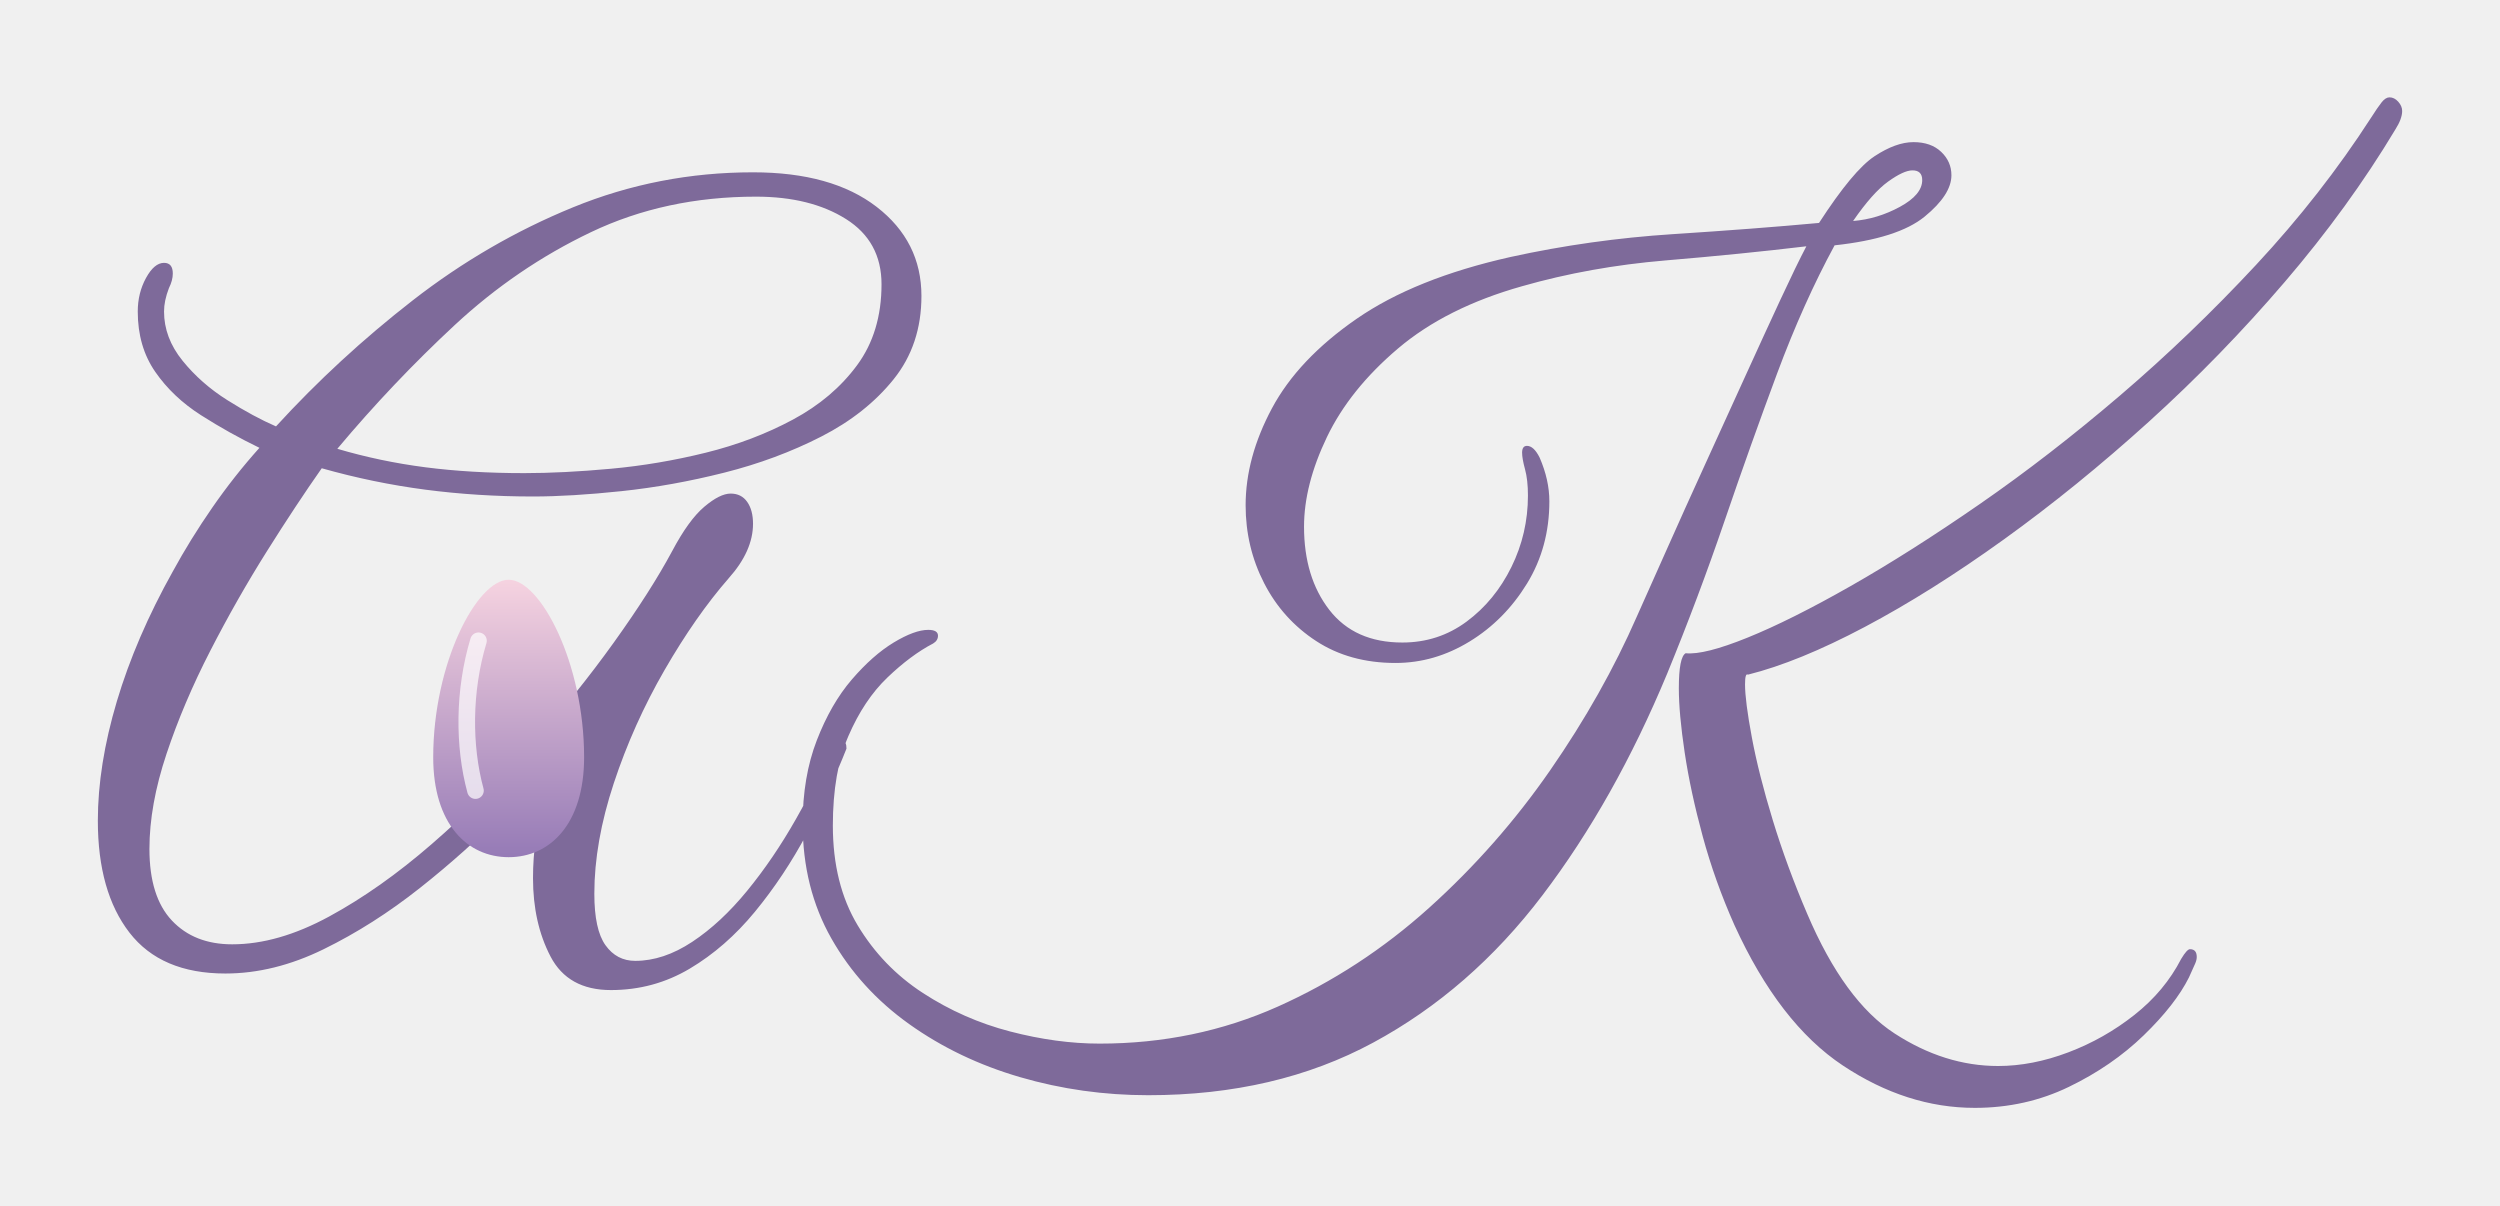
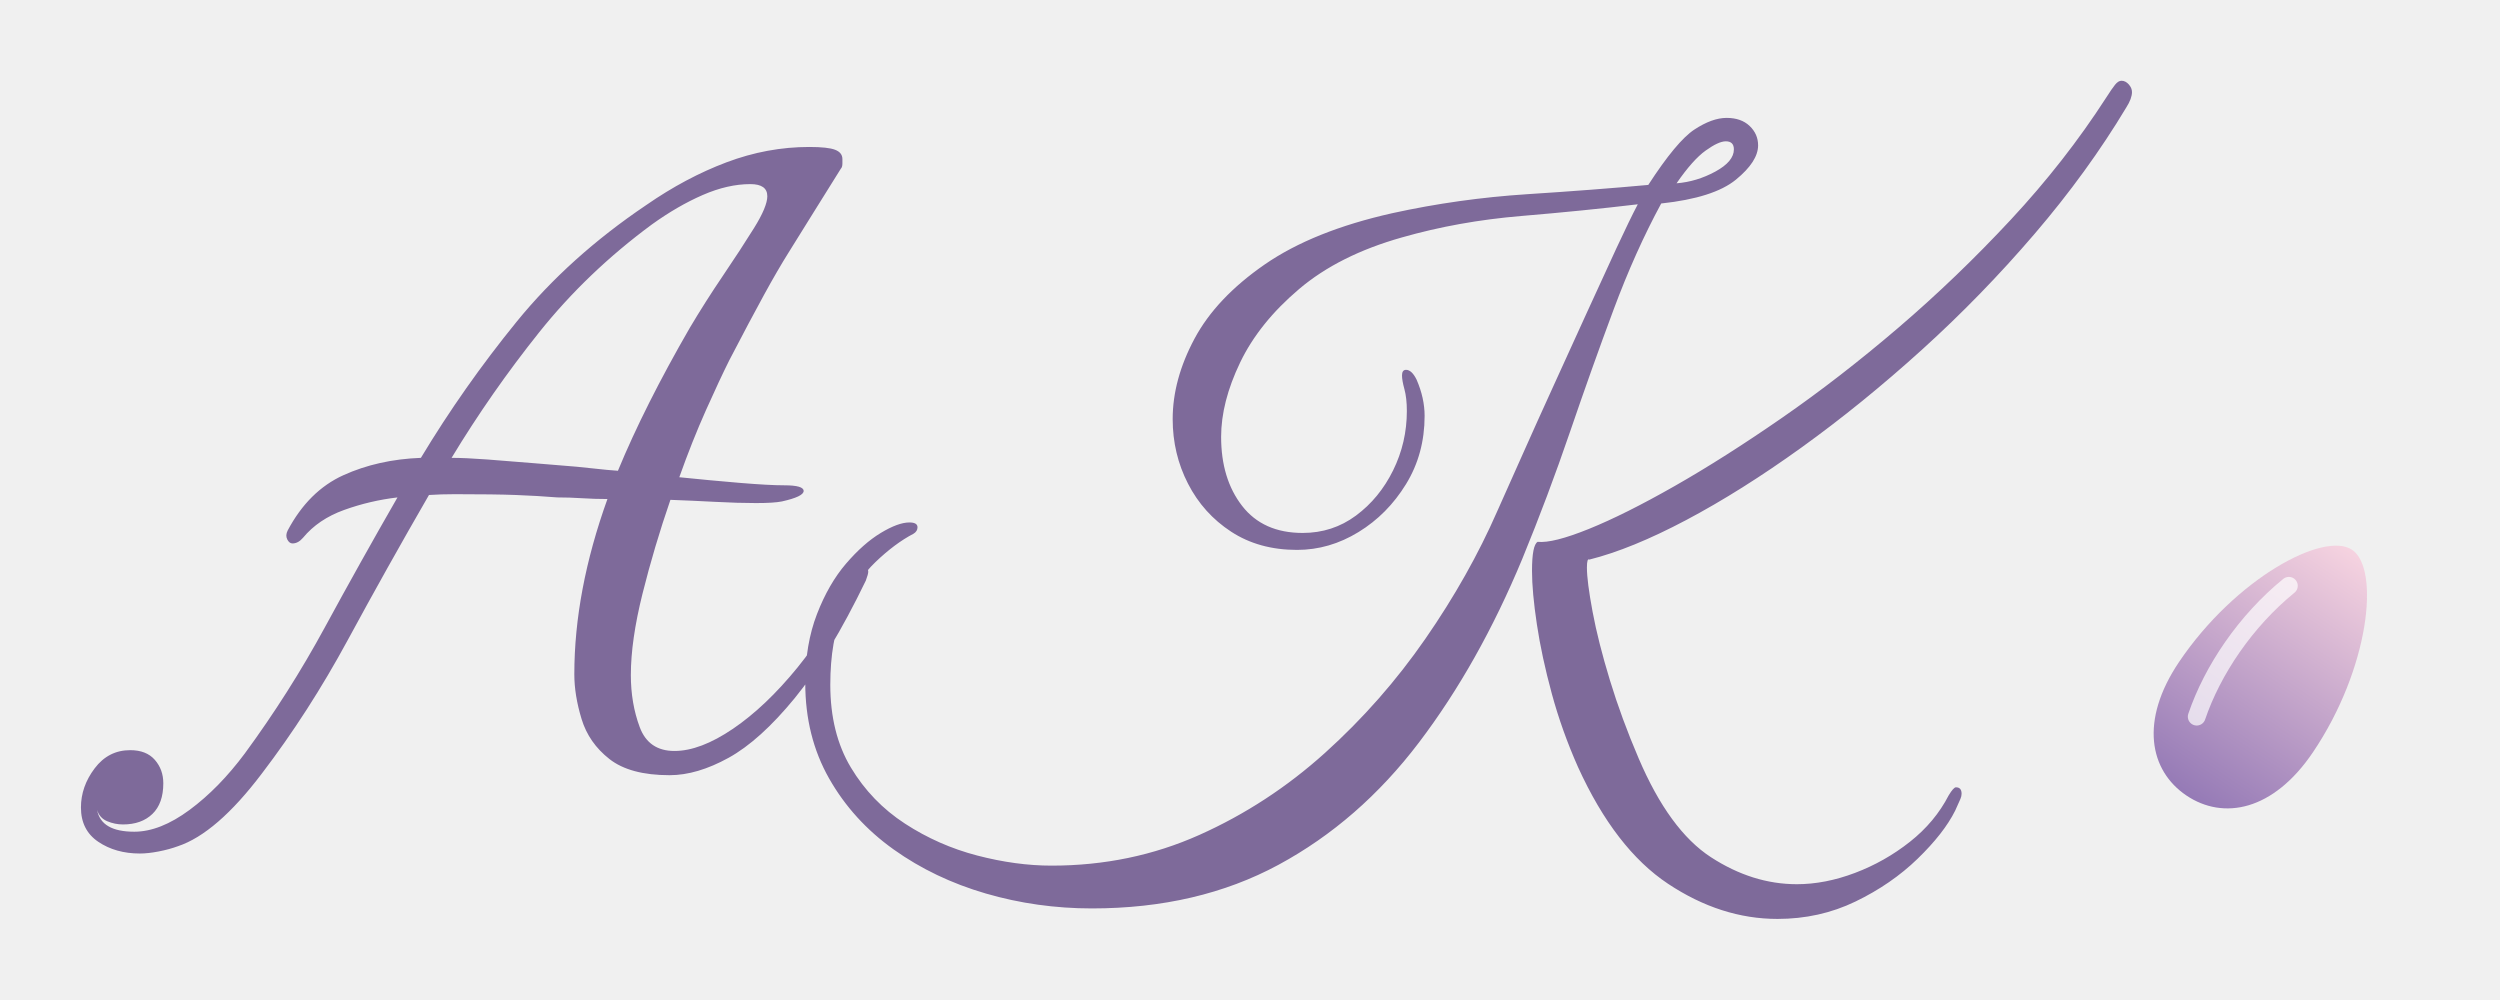
- <svg xmlns="http://www.w3.org/2000/svg" viewBox="-82 -953 2567 1238" width="1284" height="619">
+ <svg xmlns="http://www.w3.org/2000/svg" viewBox="-300 -953 3095.52 1238" width="1548" height="619">
  <defs>
-     <linearGradient id="nail6" x1="0" y1="0" x2="0" y2="1">
+     <linearGradient id="nail8" x1="0" y1="0" x2="0" y2="1">
      <stop offset="0" stop-color="#F6D3E0" />
      <stop offset="1" stop-color="#957AB6" />
    </linearGradient>
  </defs>
-   <path d="M545 64L545 64Q501 64 483 29.50Q465-5 465-51L465-51Q465-92 476.50-132Q488-172 504-193L504-193Q477-161 437-120Q397-79 349-41Q301-3 250 22Q199 47 149 47L149 47Q83 47 50.50 5Q18-37 18-110L18-110Q18-167 37.50-232.50Q57-298 95-366L95-366Q113-399 135.50-431.50Q158-464 184-493L184-493Q153-508 124-526.50Q95-545 77-571Q59-597 59-633L59-633Q59-652 67.50-667.50Q76-683 86-683L86-683Q95-683 95-672L95-672Q95-665 91-657L91-657Q86-644 86-633L86-633Q86-606 105-582.50Q124-559 151-542Q178-525 201-515L201-515Q265-585 341.50-644.50Q418-704 506-740Q594-776 691-776L691-776Q772-776 818-740.50Q864-705 864-649L864-649Q864-599 835.50-563.50Q807-528 761-504.50Q715-481 661.50-467.50Q608-454 556-448.50Q504-443 465-443L465-443Q408-443 354.50-450Q301-457 248-472L248-472Q222-435 191.50-386.50Q161-338 133.50-284.50Q106-231 88.50-178.50Q71-126 71-81L71-81Q71-32 94-7.50Q117 17 156 17L156 17Q203 17 255.50-11.50Q308-40 361-86Q414-132 462-186Q510-240 548-293Q586-346 608-387L608-387Q625-419 641-432.50Q657-446 668-446L668-446Q679-446 685-437.50Q691-429 691-415L691-415Q691-387 666-359L666-359Q632-320 600-264.50Q568-209 548-148.50Q528-88 528-35L528-35Q528 2 539.50 18Q551 34 570 34L570 34Q599 34 628.50 14.50Q658-5 685-38Q712-71 735-111.50Q758-152 775-193L775-193Q780-193 783.50-192Q787-191 787-184L787-184Q770-141 746.50-97Q723-53 693-16.50Q663 20 626 42Q589 64 545 64ZM456-467L456-467Q496-467 545-471.50Q594-476 642.50-488Q691-500 732-522Q773-544 798-578Q823-612 823-661L823-661Q823-705 786.50-728Q750-751 694-751L694-751Q601-751 524.50-714.50Q448-678 384.50-619Q321-560 264-492L264-492Q308-479 354.50-473Q401-467 456-467ZM1946 185L1946 185Q1876 185 1810.50 141.50Q1745 98 1699-3L1699-3Q1679-48 1666.50-94Q1654-140 1648-180Q1642-220 1642-246L1642-246Q1642-278 1649-282L1649-282Q1668-280 1712.50-298Q1757-316 1818.50-351Q1880-386 1951.50-435.50Q2023-485 2095.50-547Q2168-609 2235-681Q2302-753 2353-832L2353-832Q2360-843 2364-848Q2368-853 2372-853L2372-853Q2377-853 2381-848.50Q2385-844 2385-839L2385-839Q2385-831 2378-820L2378-820Q2330-740 2264.50-663.50Q2199-587 2125-520Q2051-453 1976-399Q1901-345 1833-309Q1765-273 1713-260L1713-260Q1710-262 1710-250L1710-250Q1710-233 1717-195.50Q1724-158 1738.50-110.50Q1753-63 1774-14L1774-14Q1812 75 1863.50 108.50Q1915 142 1970 142L1970 142Q2005 142 2042 128Q2079 114 2110 89.50Q2141 65 2158 32L2158 32Q2164 22 2167 22L2167 22Q2174 22 2174 30L2174 30Q2174 33 2172.50 36.50Q2171 40 2166 51L2166 51Q2152 79 2119.50 110.50Q2087 142 2042.50 163.50Q1998 185 1946 185ZM1097 172L1097 172Q1029 172 965.50 153.50Q902 135 851.50 99Q801 63 771.50 11Q742-41 742-107L742-107Q742-155 756.50-192.50Q771-230 792.50-255Q814-280 835.50-293Q857-306 871-306L871-306Q881-306 881-300L881-300Q881-295 876-292L876-292Q853-280 829-257Q805-234 789-197Q773-160 773-105L773-105Q773-45 798.50-2.50Q824 40 865.50 67Q907 94 955 106.50Q1003 119 1047 119L1047 119Q1145 119 1230 81Q1315 43 1385.50-20.50Q1456-84 1510-162Q1564-240 1599-320L1599-320Q1612-349 1630-389.50Q1648-430 1669-476Q1690-522 1710-566Q1730-610 1746.50-645.50Q1763-681 1773-700L1773-700Q1706-692 1628.50-685.50Q1551-679 1481-659L1481-659Q1403-637 1353.50-595Q1304-553 1280.50-504Q1257-455 1257-412L1257-412Q1257-360 1283-326.50Q1309-293 1358-293L1358-293Q1395-293 1424-314.50Q1453-336 1470-370.50Q1487-405 1487-444L1487-444Q1487-460 1484-471Q1481-482 1481-488L1481-488Q1481-495 1486-495L1486-495Q1493-495 1499-483L1499-483Q1509-460 1509-438L1509-438Q1509-391 1486-353.50Q1463-316 1427-294Q1391-272 1351-272L1351-272Q1304-272 1269.50-294.50Q1235-317 1216-354Q1197-391 1197-434L1197-434Q1197-483 1224-533.50Q1251-584 1311-625.50Q1371-667 1469-689L1469-689Q1551-707 1636-712.50Q1721-718 1786-724L1786-724Q1821-778 1843-792.50Q1865-807 1883-807L1883-807Q1901-807 1911.50-797Q1922-787 1922-773L1922-773Q1922-753 1894.50-730.50Q1867-708 1802-701L1802-701Q1770-642 1743-569.50Q1716-497 1689-418Q1662-339 1630-261L1630-261Q1576-131 1502-33.50Q1428 64 1328 118Q1228 172 1097 172ZM1821-726L1821-726Q1846-728 1869-740.50Q1892-753 1892-768L1892-768Q1892-778 1882-778L1882-778Q1873-778 1857-766.50Q1841-755 1821-726Z" fill="#7E6A9A" />
-   <g transform="translate(440 -215) rotate(0)">
-     <path d="M0,-142.5 C32.55,-142.5 77.5,-57 77.5,39.9 C77.5,108.3 42.63,142.5 0,142.5 C-42.63,142.5 -77.5,108.3 -77.5,39.9 C-77.5,-57 -32.55,-142.5 0,-142.5 Z" fill="url(#nail6)" />
-     <path d="M-31,-79.8 C-46.5,-28.5 -46.5,28.5 -34.1,74.1" fill="none" stroke="#FFFFFF" stroke-opacity=".7" stroke-width="17.05" stroke-linecap="round" />
+   <path d="M671-352L671-352Q695-352 695-345L695-345Q695-338 668-332L668-332Q658-330 636-330Q614-330 585.50-331.50Q557-333 530-334L530-334Q510-276 495.50-218Q481-160 481-117L481-117Q481-82 492-52.50Q503-23 535-23L535-23Q567-23 607.50-50.50Q648-78 687.50-126.50Q727-175 754-238L754-238Q761-251 770-251L770-251Q775-251 775-245L775-245Q775-242 772-234L772-234Q727-141 684-88.50Q641-36 602-14.50Q563 7 529 7L529 7Q480 7 454.50-13Q429-33 420-62.50Q411-92 411-118L411-118Q411-221 452-335L452-335Q436-335 420.50-336Q405-337 390-337L390-337Q365-339 338.50-340Q312-341 263-341L263-341Q246-341 231-340L231-340Q179-250 130.50-160.50Q82-71 24 5L24 5Q-32 79-80 95L-80 95Q-91 99-104 101.50Q-117 104-127 104L-127 104Q-157 104-178.50 89.50Q-200 75-200 47L-200 47Q-200 21-183-1.50Q-166-24-139-24L-139-24Q-119-24-108.50-12Q-98 0-98 17L-98 17Q-98 42-111.50 55Q-125 68-148 68L-148 68Q-158 68-167.50 64Q-177 60-180 50L-180 50Q-175 77-134 77L-134 77Q-102 77-65.50 50Q-29 23 3-20L3-20Q58-95 102-176Q146-257 192-337L192-337Q158-333 126-321.50Q94-310 75-287L75-287Q69-280 62-280L62-280Q58-280 55.50-285Q53-290 56-296L56-296Q82-345 125-364.50Q168-384 221-386L221-386Q274-474 339.50-554.50Q405-635 500-699L500-699Q549-733 599.50-752Q650-771 702-771L702-771Q725-771 734-767.50Q743-764 743-756L743-756Q743-755 743-750.50Q743-746 741-744L741-744Q719-709 704.50-685.50Q690-662 676.50-640.50Q663-619 646-588Q629-557 603-507L603-507Q591-483 574-445Q557-407 541-362L541-362Q580-358 616-355Q652-352 671-352ZM650-710L650-710Q650-725 629-725L629-725Q601-725 570-711.50Q539-698 507-675L507-675Q427-616 367.50-541.50Q308-467 259-386L259-386Q276-386 303-384Q330-382 359.50-379.50Q389-377 414-375L414-375Q425-374 438-372.50Q451-371 465-370L465-370Q498-450 554-547L554-547Q573-579 595-611.50Q617-644 633.50-670.50Q650-697 650-710ZM1901 185L1901 185Q1831 185 1765.50 141.50Q1700 98 1654-3L1654-3Q1634-48 1621.50-94Q1609-140 1603-180Q1597-220 1597-246L1597-246Q1597-278 1604-282L1604-282Q1623-280 1667.50-298Q1712-316 1773.50-351Q1835-386 1906.50-435.50Q1978-485 2050.50-547Q2123-609 2190-681Q2257-753 2308-832L2308-832Q2315-843 2319-848Q2323-853 2327-853L2327-853Q2332-853 2336-848.50Q2340-844 2340-839L2340-839Q2340-831 2333-820L2333-820Q2285-740 2219.50-663.50Q2154-587 2080-520Q2006-453 1931-399Q1856-345 1788-309Q1720-273 1668-260L1668-260Q1665-262 1665-250L1665-250Q1665-233 1672-195.50Q1679-158 1693.50-110.50Q1708-63 1729-14L1729-14Q1767 75 1818.50 108.50Q1870 142 1925 142L1925 142Q1960 142 1997 128Q2034 114 2065 89.50Q2096 65 2113 32L2113 32Q2119 22 2122 22L2122 22Q2129 22 2129 30L2129 30Q2129 33 2127.50 36.50Q2126 40 2121 51L2121 51Q2107 79 2074.50 110.50Q2042 142 1997.50 163.50Q1953 185 1901 185ZM1052 172L1052 172Q984 172 920.50 153.50Q857 135 806.50 99Q756 63 726.50 11Q697-41 697-107L697-107Q697-155 711.50-192.50Q726-230 747.50-255Q769-280 790.50-293Q812-306 826-306L826-306Q836-306 836-300L836-300Q836-295 831-292L831-292Q808-280 784-257Q760-234 744-197Q728-160 728-105L728-105Q728-45 753.50-2.50Q779 40 820.50 67Q862 94 910 106.50Q958 119 1002 119L1002 119Q1100 119 1185 81Q1270 43 1340.50-20.50Q1411-84 1465-162Q1519-240 1554-320L1554-320Q1567-349 1585-389.50Q1603-430 1624-476Q1645-522 1665-566Q1685-610 1701.50-645.50Q1718-681 1728-700L1728-700Q1661-692 1583.50-685.50Q1506-679 1436-659L1436-659Q1358-637 1308.50-595Q1259-553 1235.50-504Q1212-455 1212-412L1212-412Q1212-360 1238-326.50Q1264-293 1313-293L1313-293Q1350-293 1379-314.50Q1408-336 1425-370.50Q1442-405 1442-444L1442-444Q1442-460 1439-471Q1436-482 1436-488L1436-488Q1436-495 1441-495L1441-495Q1448-495 1454-483L1454-483Q1464-460 1464-438L1464-438Q1464-391 1441-353.50Q1418-316 1382-294Q1346-272 1306-272L1306-272Q1259-272 1224.50-294.50Q1190-317 1171-354Q1152-391 1152-434L1152-434Q1152-483 1179-533.50Q1206-584 1266-625.50Q1326-667 1424-689L1424-689Q1506-707 1591-712.50Q1676-718 1741-724L1741-724Q1776-778 1798-792.50Q1820-807 1838-807L1838-807Q1856-807 1866.50-797Q1877-787 1877-773L1877-773Q1877-753 1849.50-730.50Q1822-708 1757-701L1757-701Q1725-642 1698-569.50Q1671-497 1644-418Q1617-339 1585-261L1585-261Q1531-131 1457-33.50Q1383 64 1283 118Q1183 172 1052 172ZM1776-726L1776-726Q1801-728 1824-740.50Q1847-753 1847-768L1847-768Q1847-778 1837-778L1837-778Q1828-778 1812-766.50Q1796-755 1776-726Z" fill="#7E6A9A" />
+   <g transform="translate(2510 -120) rotate(34)">
+     <path d="M0,-183.5 C42,-183.5 100,-73.4 100,51.38 C100,139.46 55,183.5 0,183.5 C-55,183.5 -100,139.46 -100,51.38 C-100,-73.4 -42,-183.5 0,-183.5 Z" fill="url(#nail8)" />
+     <path d="M-40,-102.76 C-60,-36.7 -60,36.7 -44,95.42" fill="none" stroke="#FFFFFF" stroke-opacity=".7" stroke-width="22" stroke-linecap="round" />
  </g>
</svg>
